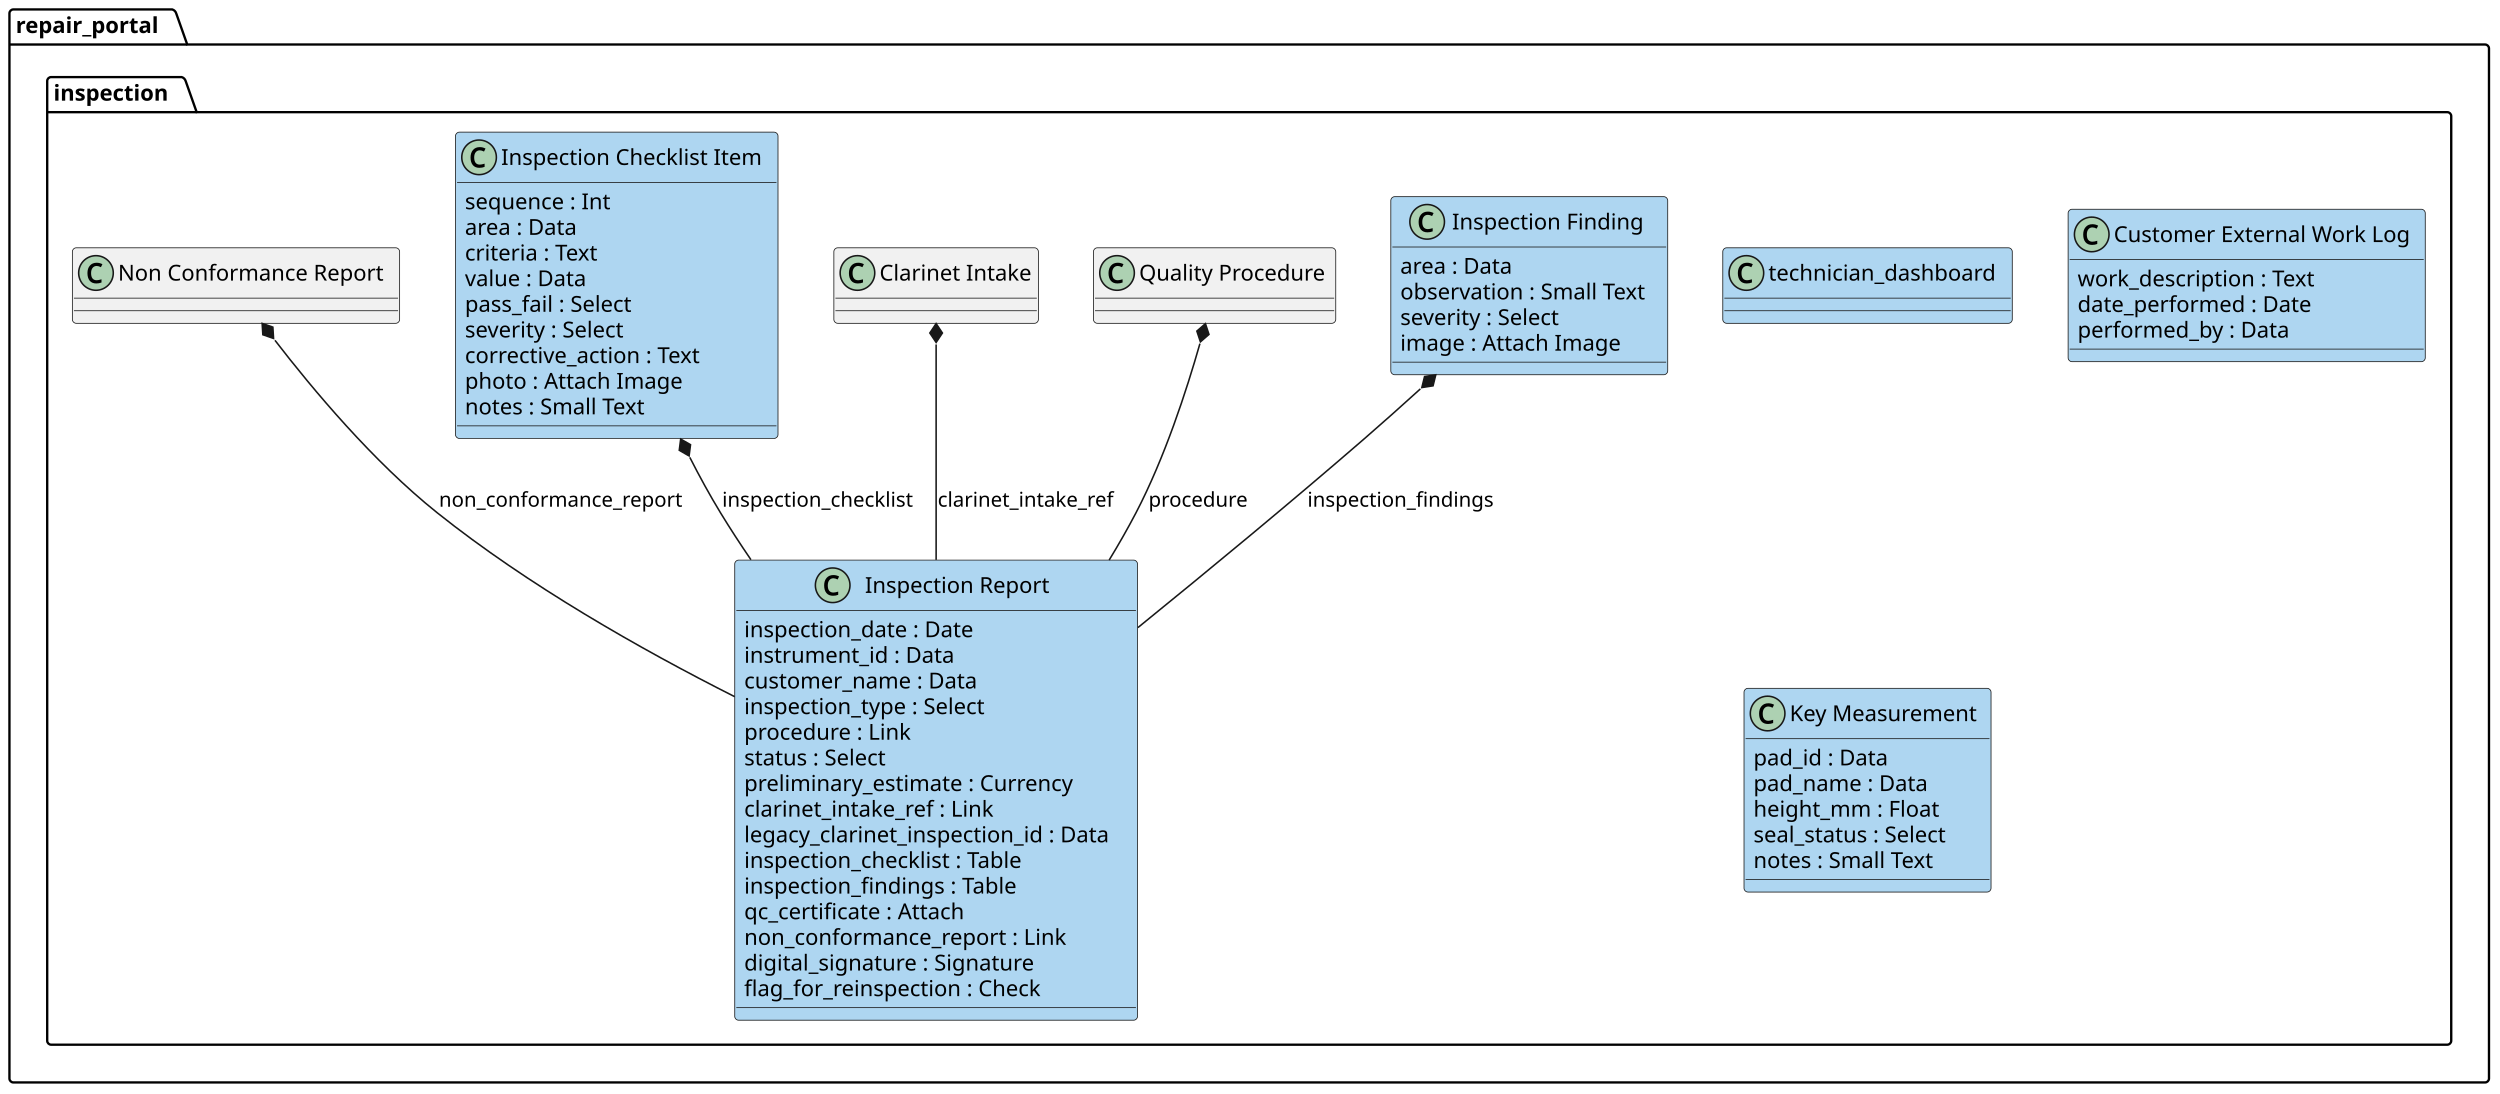
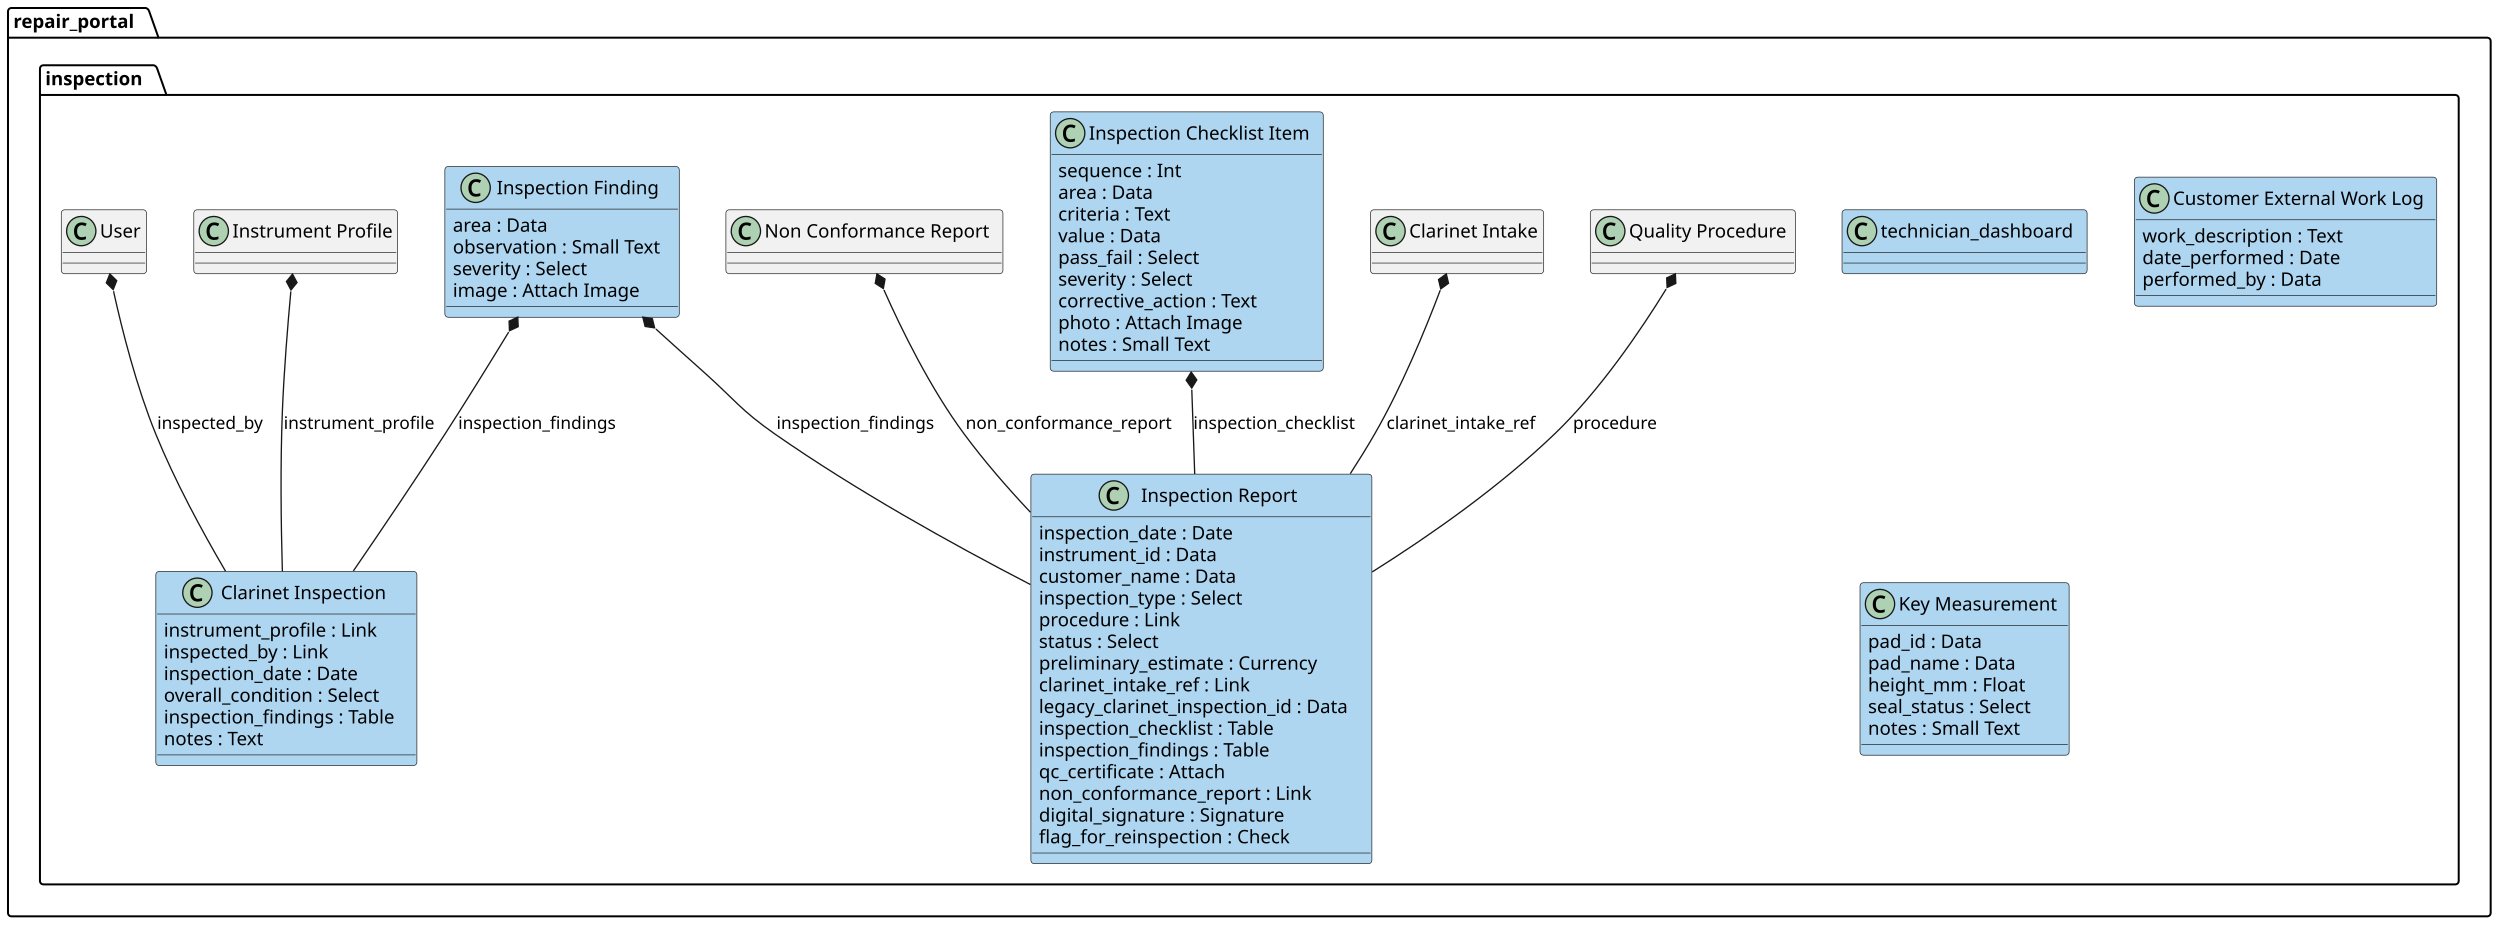
- <svg xmlns="http://www.w3.org/2000/svg" contentStyleType="text/css" height="695px" preserveAspectRatio="none" style="width:1589px;height:695px;background:#FFFFFF;" version="1.1" viewBox="0 0 1589 695" width="1589px" zoomAndPan="magnify">
+ <svg xmlns="http://www.w3.org/2000/svg" contentStyleType="text/css" height="695px" preserveAspectRatio="none" style="width:1877px;height:695px;background:#FFFFFF;" version="1.1" viewBox="0 0 1877 695" width="1877px" zoomAndPan="magnify">
  <defs />
  <g>
    <g id="cluster_repair_portal">
-       <path d="M8.5,6 L109.5,6 A3.75,3.75 0 0 1 112,8.5 L119,28.297 L1579.5,28.297 A2.5,2.5 0 0 1 1582,30.797 L1582,685.5 A2.5,2.5 0 0 1 1579.5,688 L8.5,688 A2.5,2.5 0 0 1 6,685.5 L6,8.5 A2.5,2.5 0 0 1 8.5,6 " fill="none" style="stroke:#000000;stroke-width:1.5;" />
+       <path d="M8.5,6 L109.5,6 A3.75,3.75 0 0 1 112,8.5 L119,28.297 L1867.5,28.297 A2.5,2.5 0 0 1 1870,30.797 L1870,685.5 A2.5,2.5 0 0 1 1867.5,688 L8.5,688 A2.5,2.5 0 0 1 6,685.5 L6,8.5 A2.5,2.5 0 0 1 8.5,6 " fill="none" style="stroke:#000000;stroke-width:1.5;" />
      <line style="stroke:#000000;stroke-width:1.5;" x1="6" x2="119" y1="28.297" y2="28.297" />
      <text fill="#000000" font-family="sans-serif" font-size="14" font-weight="bold" lengthAdjust="spacing" textLength="100" x="10" y="20.995">repair_portal</text>
    </g>
    <g id="cluster_inspection">
-       <path d="M32.5,49 L115.5,49 A3.75,3.75 0 0 1 118,51.5 L125,71.297 L1555.5,71.297 A2.5,2.5 0 0 1 1558,73.797 L1558,661.5 A2.5,2.5 0 0 1 1555.5,664 L32.5,664 A2.5,2.5 0 0 1 30,661.5 L30,51.5 A2.5,2.5 0 0 1 32.5,49 " fill="none" style="stroke:#000000;stroke-width:1.5;" />
+       <path d="M32.5,49 L115.5,49 A3.75,3.75 0 0 1 118,51.5 L125,71.297 L1843.5,71.297 A2.5,2.5 0 0 1 1846,73.797 L1846,661.5 A2.5,2.5 0 0 1 1843.5,664 L32.5,664 A2.5,2.5 0 0 1 30,661.5 L30,51.5 A2.5,2.5 0 0 1 32.5,49 " fill="none" style="stroke:#000000;stroke-width:1.5;" />
      <line style="stroke:#000000;stroke-width:1.5;" x1="30" x2="125" y1="71.297" y2="71.297" />
      <text fill="#000000" font-family="sans-serif" font-size="14" font-weight="bold" lengthAdjust="spacing" textLength="82" x="34" y="63.995">inspection</text>
    </g>
    <g id="elem_technician_dashboard">
-       <rect codeLine="2" fill="#AED6F1" height="48" id="technician_dashboard" rx="2.5" ry="2.5" style="stroke:#181818;stroke-width:0.5;" width="184" x="1095" y="157.5" />
-       <ellipse cx="1110" cy="173.5" fill="#ADD1B2" rx="11" ry="11" style="stroke:#181818;stroke-width:1.0;" />
-       <path d="M1113.516,177.531 L1113.516,179.562 Q1112.031,180.172 1110.203,180.172 Q1107.484,180.172 1106.031,178.438 Q1104.578,176.688 1104.578,173.578 Q1104.578,170.578 1106.156,168.797 Q1107.734,167 1110.453,167 Q1112.359,167 1114.094,167.922 L1113.141,169.828 Q1111.641,169.047 1110.453,169.047 Q1108.844,169.047 1107.859,170.266 Q1106.891,171.469 1106.891,173.594 Q1106.891,175.844 1107.797,176.984 Q1108.719,178.125 1110.453,178.125 Q1111.484,178.125 1113.516,177.531 Z " fill="#000000" />
-       <text fill="#000000" font-family="sans-serif" font-size="14" lengthAdjust="spacing" textLength="152" x="1124" y="178.347">technician_dashboard</text>
-       <line style="stroke:#181818;stroke-width:0.5;" x1="1096" x2="1278" y1="189.5" y2="189.5" />
-       <line style="stroke:#181818;stroke-width:0.5;" x1="1096" x2="1278" y1="197.5" y2="197.5" />
+       <rect codeLine="2" fill="#AED6F1" height="48" id="technician_dashboard" rx="2.5" ry="2.5" style="stroke:#181818;stroke-width:0.5;" width="184" x="1383" y="157.5" />
+       <ellipse cx="1398" cy="173.5" fill="#ADD1B2" rx="11" ry="11" style="stroke:#181818;stroke-width:1.0;" />
+       <path d="M1401.516,177.531 L1401.516,179.562 Q1400.031,180.172 1398.203,180.172 Q1395.484,180.172 1394.031,178.438 Q1392.578,176.688 1392.578,173.578 Q1392.578,170.578 1394.156,168.797 Q1395.734,167 1398.453,167 Q1400.359,167 1402.094,167.922 L1401.141,169.828 Q1399.641,169.047 1398.453,169.047 Q1396.844,169.047 1395.859,170.266 Q1394.891,171.469 1394.891,173.594 Q1394.891,175.844 1395.797,176.984 Q1396.719,178.125 1398.453,178.125 Q1399.484,178.125 1401.516,177.531 Z " fill="#000000" />
+       <text fill="#000000" font-family="sans-serif" font-size="14" lengthAdjust="spacing" textLength="152" x="1412" y="178.347">technician_dashboard</text>
+       <line style="stroke:#181818;stroke-width:0.5;" x1="1384" x2="1566" y1="189.5" y2="189.5" />
+       <line style="stroke:#181818;stroke-width:0.5;" x1="1384" x2="1566" y1="197.5" y2="197.5" />
    </g>
    <g id="elem_Inspection Finding">
-       <rect codeLine="4" fill="#AED6F1" height="113.188" id="Inspection Finding" rx="2.5" ry="2.5" style="stroke:#181818;stroke-width:0.5;" width="176" x="884" y="125" />
-       <ellipse cx="907.1" cy="141" fill="#ADD1B2" rx="11" ry="11" style="stroke:#181818;stroke-width:1.0;" />
-       <path d="M910.616,145.031 L910.616,147.062 Q909.131,147.672 907.303,147.672 Q904.584,147.672 903.131,145.938 Q901.678,144.188 901.678,141.078 Q901.678,138.078 903.256,136.297 Q904.834,134.5 907.553,134.5 Q909.459,134.5 911.194,135.422 L910.241,137.328 Q908.741,136.547 907.553,136.547 Q905.944,136.547 904.959,137.766 Q903.991,138.969 903.991,141.094 Q903.991,143.344 904.897,144.484 Q905.819,145.625 907.553,145.625 Q908.584,145.625 910.616,145.031 Z " fill="#000000" />
-       <text fill="#000000" font-family="sans-serif" font-size="14" lengthAdjust="spacing" textLength="126" x="922.9" y="145.847">Inspection Finding</text>
-       <line style="stroke:#181818;stroke-width:0.5;" x1="885" x2="1059" y1="157" y2="157" />
-       <text fill="#000000" font-family="sans-serif" font-size="14" lengthAdjust="spacing" textLength="75" x="890" y="173.995">area : Data</text>
-       <text fill="#000000" font-family="sans-serif" font-size="14" lengthAdjust="spacing" textLength="164" x="890" y="190.292">observation : Small Text</text>
-       <text fill="#000000" font-family="sans-serif" font-size="14" lengthAdjust="spacing" textLength="109" x="890" y="206.589">severity : Select</text>
-       <text fill="#000000" font-family="sans-serif" font-size="14" lengthAdjust="spacing" textLength="145" x="890" y="222.886">image : Attach Image</text>
-       <line style="stroke:#181818;stroke-width:0.5;" x1="885" x2="1059" y1="230.188" y2="230.188" />
+       <rect codeLine="4" fill="#AED6F1" height="113.188" id="Inspection Finding" rx="2.5" ry="2.5" style="stroke:#181818;stroke-width:0.5;" width="176" x="334" y="125" />
+       <ellipse cx="357.1" cy="141" fill="#ADD1B2" rx="11" ry="11" style="stroke:#181818;stroke-width:1.0;" />
+       <path d="M360.616,145.031 L360.616,147.062 Q359.131,147.672 357.303,147.672 Q354.584,147.672 353.131,145.938 Q351.678,144.188 351.678,141.078 Q351.678,138.078 353.256,136.297 Q354.834,134.5 357.553,134.5 Q359.459,134.5 361.194,135.422 L360.241,137.328 Q358.741,136.547 357.553,136.547 Q355.944,136.547 354.959,137.766 Q353.991,138.969 353.991,141.094 Q353.991,143.344 354.897,144.484 Q355.819,145.625 357.553,145.625 Q358.584,145.625 360.616,145.031 Z " fill="#000000" />
+       <text fill="#000000" font-family="sans-serif" font-size="14" lengthAdjust="spacing" textLength="126" x="372.9" y="145.847">Inspection Finding</text>
+       <line style="stroke:#181818;stroke-width:0.5;" x1="335" x2="509" y1="157" y2="157" />
+       <text fill="#000000" font-family="sans-serif" font-size="14" lengthAdjust="spacing" textLength="75" x="340" y="173.995">area : Data</text>
+       <text fill="#000000" font-family="sans-serif" font-size="14" lengthAdjust="spacing" textLength="164" x="340" y="190.292">observation : Small Text</text>
+       <text fill="#000000" font-family="sans-serif" font-size="14" lengthAdjust="spacing" textLength="109" x="340" y="206.589">severity : Select</text>
+       <text fill="#000000" font-family="sans-serif" font-size="14" lengthAdjust="spacing" textLength="145" x="340" y="222.886">image : Attach Image</text>
+       <line style="stroke:#181818;stroke-width:0.5;" x1="335" x2="509" y1="230.188" y2="230.188" />
    </g>
    <g id="elem_Quality Procedure">
-       <rect fill="#F1F1F1" height="48" id="Quality Procedure" rx="2.5" ry="2.5" style="stroke:#181818;stroke-width:0.5;" width="154" x="695" y="157.5" />
-       <ellipse cx="710" cy="173.5" fill="#ADD1B2" rx="11" ry="11" style="stroke:#181818;stroke-width:1.0;" />
-       <path d="M713.516,177.531 L713.516,179.562 Q712.031,180.172 710.203,180.172 Q707.484,180.172 706.031,178.438 Q704.578,176.688 704.578,173.578 Q704.578,170.578 706.156,168.797 Q707.734,167 710.453,167 Q712.359,167 714.094,167.922 L713.141,169.828 Q711.641,169.047 710.453,169.047 Q708.844,169.047 707.859,170.266 Q706.891,171.469 706.891,173.594 Q706.891,175.844 707.797,176.984 Q708.719,178.125 710.453,178.125 Q711.484,178.125 713.516,177.531 Z " fill="#000000" />
-       <text fill="#000000" font-family="sans-serif" font-size="14" lengthAdjust="spacing" textLength="122" x="724" y="178.347">Quality Procedure</text>
-       <line style="stroke:#181818;stroke-width:0.5;" x1="696" x2="848" y1="189.5" y2="189.5" />
-       <line style="stroke:#181818;stroke-width:0.5;" x1="696" x2="848" y1="197.5" y2="197.5" />
+       <rect fill="#F1F1F1" height="48" id="Quality Procedure" rx="2.5" ry="2.5" style="stroke:#181818;stroke-width:0.5;" width="154" x="1194" y="157.5" />
+       <ellipse cx="1209" cy="173.5" fill="#ADD1B2" rx="11" ry="11" style="stroke:#181818;stroke-width:1.0;" />
+       <path d="M1212.516,177.531 L1212.516,179.562 Q1211.031,180.172 1209.203,180.172 Q1206.484,180.172 1205.031,178.438 Q1203.578,176.688 1203.578,173.578 Q1203.578,170.578 1205.156,168.797 Q1206.734,167 1209.453,167 Q1211.359,167 1213.094,167.922 L1212.141,169.828 Q1210.641,169.047 1209.453,169.047 Q1207.844,169.047 1206.859,170.266 Q1205.891,171.469 1205.891,173.594 Q1205.891,175.844 1206.797,176.984 Q1207.719,178.125 1209.453,178.125 Q1210.484,178.125 1212.516,177.531 Z " fill="#000000" />
+       <text fill="#000000" font-family="sans-serif" font-size="14" lengthAdjust="spacing" textLength="122" x="1223" y="178.347">Quality Procedure</text>
+       <line style="stroke:#181818;stroke-width:0.5;" x1="1195" x2="1347" y1="189.5" y2="189.5" />
+       <line style="stroke:#181818;stroke-width:0.5;" x1="1195" x2="1347" y1="197.5" y2="197.5" />
    </g>
    <g id="elem_Inspection Report">
-       <rect codeLine="15" fill="#AED6F1" height="292.453" id="Inspection Report" rx="2.5" ry="2.5" style="stroke:#181818;stroke-width:0.5;" width="256" x="467" y="356" />
-       <ellipse cx="529.25" cy="372" fill="#ADD1B2" rx="11" ry="11" style="stroke:#181818;stroke-width:1.0;" />
-       <path d="M532.766,376.031 L532.766,378.062 Q531.281,378.672 529.453,378.672 Q526.734,378.672 525.281,376.938 Q523.828,375.188 523.828,372.078 Q523.828,369.078 525.406,367.297 Q526.984,365.5 529.703,365.5 Q531.609,365.5 533.344,366.422 L532.391,368.328 Q530.891,367.547 529.703,367.547 Q528.094,367.547 527.109,368.766 Q526.141,369.969 526.141,372.094 Q526.141,374.344 527.047,375.484 Q527.969,376.625 529.703,376.625 Q530.734,376.625 532.766,376.031 Z " fill="#000000" />
-       <text fill="#000000" font-family="sans-serif" font-size="14" lengthAdjust="spacing" textLength="123" x="549.75" y="376.847">Inspection Report</text>
-       <line style="stroke:#181818;stroke-width:0.5;" x1="468" x2="722" y1="388" y2="388" />
-       <text fill="#000000" font-family="sans-serif" font-size="14" lengthAdjust="spacing" textLength="156" x="473" y="404.995">inspection_date : Date</text>
-       <text fill="#000000" font-family="sans-serif" font-size="14" lengthAdjust="spacing" textLength="139" x="473" y="421.292">instrument_id : Data</text>
-       <text fill="#000000" font-family="sans-serif" font-size="14" lengthAdjust="spacing" textLength="157" x="473" y="437.589">customer_name : Data</text>
-       <text fill="#000000" font-family="sans-serif" font-size="14" lengthAdjust="spacing" textLength="165" x="473" y="453.886">inspection_type : Select</text>
-       <text fill="#000000" font-family="sans-serif" font-size="14" lengthAdjust="spacing" textLength="112" x="473" y="470.183">procedure : Link</text>
-       <text fill="#000000" font-family="sans-serif" font-size="14" lengthAdjust="spacing" textLength="99" x="473" y="486.479">status : Select</text>
-       <text fill="#000000" font-family="sans-serif" font-size="14" lengthAdjust="spacing" textLength="216" x="473" y="502.776">preliminary_estimate : Currency</text>
-       <text fill="#000000" font-family="sans-serif" font-size="14" lengthAdjust="spacing" textLength="164" x="473" y="519.073">clarinet_intake_ref : Link</text>
-       <text fill="#000000" font-family="sans-serif" font-size="14" lengthAdjust="spacing" textLength="244" x="473" y="535.37">legacy_clarinet_inspection_id : Data</text>
-       <text fill="#000000" font-family="sans-serif" font-size="14" lengthAdjust="spacing" textLength="191" x="473" y="551.667">inspection_checklist : Table</text>
-       <text fill="#000000" font-family="sans-serif" font-size="14" lengthAdjust="spacing" textLength="184" x="473" y="567.964">inspection_findings : Table</text>
-       <text fill="#000000" font-family="sans-serif" font-size="14" lengthAdjust="spacing" textLength="148" x="473" y="584.261">qc_certificate : Attach</text>
-       <text fill="#000000" font-family="sans-serif" font-size="14" lengthAdjust="spacing" textLength="214" x="473" y="600.558">non_conformance_report : Link</text>
-       <text fill="#000000" font-family="sans-serif" font-size="14" lengthAdjust="spacing" textLength="191" x="473" y="616.855">digital_signature : Signature</text>
-       <text fill="#000000" font-family="sans-serif" font-size="14" lengthAdjust="spacing" textLength="199" x="473" y="633.151">flag_for_reinspection : Check</text>
-       <line style="stroke:#181818;stroke-width:0.5;" x1="468" x2="722" y1="640.453" y2="640.453" />
+       <rect codeLine="15" fill="#AED6F1" height="292.453" id="Inspection Report" rx="2.5" ry="2.5" style="stroke:#181818;stroke-width:0.5;" width="256" x="774" y="356" />
+       <ellipse cx="836.25" cy="372" fill="#ADD1B2" rx="11" ry="11" style="stroke:#181818;stroke-width:1.0;" />
+       <path d="M839.766,376.031 L839.766,378.062 Q838.281,378.672 836.453,378.672 Q833.734,378.672 832.281,376.938 Q830.828,375.188 830.828,372.078 Q830.828,369.078 832.406,367.297 Q833.984,365.5 836.703,365.5 Q838.609,365.5 840.344,366.422 L839.391,368.328 Q837.891,367.547 836.703,367.547 Q835.094,367.547 834.109,368.766 Q833.141,369.969 833.141,372.094 Q833.141,374.344 834.047,375.484 Q834.969,376.625 836.703,376.625 Q837.734,376.625 839.766,376.031 Z " fill="#000000" />
+       <text fill="#000000" font-family="sans-serif" font-size="14" lengthAdjust="spacing" textLength="123" x="856.75" y="376.847">Inspection Report</text>
+       <line style="stroke:#181818;stroke-width:0.5;" x1="775" x2="1029" y1="388" y2="388" />
+       <text fill="#000000" font-family="sans-serif" font-size="14" lengthAdjust="spacing" textLength="156" x="780" y="404.995">inspection_date : Date</text>
+       <text fill="#000000" font-family="sans-serif" font-size="14" lengthAdjust="spacing" textLength="139" x="780" y="421.292">instrument_id : Data</text>
+       <text fill="#000000" font-family="sans-serif" font-size="14" lengthAdjust="spacing" textLength="157" x="780" y="437.589">customer_name : Data</text>
+       <text fill="#000000" font-family="sans-serif" font-size="14" lengthAdjust="spacing" textLength="165" x="780" y="453.886">inspection_type : Select</text>
+       <text fill="#000000" font-family="sans-serif" font-size="14" lengthAdjust="spacing" textLength="112" x="780" y="470.183">procedure : Link</text>
+       <text fill="#000000" font-family="sans-serif" font-size="14" lengthAdjust="spacing" textLength="99" x="780" y="486.479">status : Select</text>
+       <text fill="#000000" font-family="sans-serif" font-size="14" lengthAdjust="spacing" textLength="216" x="780" y="502.776">preliminary_estimate : Currency</text>
+       <text fill="#000000" font-family="sans-serif" font-size="14" lengthAdjust="spacing" textLength="164" x="780" y="519.073">clarinet_intake_ref : Link</text>
+       <text fill="#000000" font-family="sans-serif" font-size="14" lengthAdjust="spacing" textLength="244" x="780" y="535.37">legacy_clarinet_inspection_id : Data</text>
+       <text fill="#000000" font-family="sans-serif" font-size="14" lengthAdjust="spacing" textLength="191" x="780" y="551.667">inspection_checklist : Table</text>
+       <text fill="#000000" font-family="sans-serif" font-size="14" lengthAdjust="spacing" textLength="184" x="780" y="567.964">inspection_findings : Table</text>
+       <text fill="#000000" font-family="sans-serif" font-size="14" lengthAdjust="spacing" textLength="148" x="780" y="584.261">qc_certificate : Attach</text>
+       <text fill="#000000" font-family="sans-serif" font-size="14" lengthAdjust="spacing" textLength="214" x="780" y="600.558">non_conformance_report : Link</text>
+       <text fill="#000000" font-family="sans-serif" font-size="14" lengthAdjust="spacing" textLength="191" x="780" y="616.855">digital_signature : Signature</text>
+       <text fill="#000000" font-family="sans-serif" font-size="14" lengthAdjust="spacing" textLength="199" x="780" y="633.151">flag_for_reinspection : Check</text>
+       <line style="stroke:#181818;stroke-width:0.5;" x1="775" x2="1029" y1="640.453" y2="640.453" />
    </g>
    <g id="elem_Clarinet Intake">
-       <rect fill="#F1F1F1" height="48" id="Clarinet Intake" rx="2.5" ry="2.5" style="stroke:#181818;stroke-width:0.5;" width="130" x="530" y="157.5" />
-       <ellipse cx="545" cy="173.5" fill="#ADD1B2" rx="11" ry="11" style="stroke:#181818;stroke-width:1.0;" />
-       <path d="M548.516,177.531 L548.516,179.562 Q547.031,180.172 545.203,180.172 Q542.484,180.172 541.031,178.438 Q539.578,176.688 539.578,173.578 Q539.578,170.578 541.156,168.797 Q542.734,167 545.453,167 Q547.359,167 549.094,167.922 L548.141,169.828 Q546.641,169.047 545.453,169.047 Q543.844,169.047 542.859,170.266 Q541.891,171.469 541.891,173.594 Q541.891,175.844 542.797,176.984 Q543.719,178.125 545.453,178.125 Q546.484,178.125 548.516,177.531 Z " fill="#000000" />
-       <text fill="#000000" font-family="sans-serif" font-size="14" lengthAdjust="spacing" textLength="98" x="559" y="178.347">Clarinet Intake</text>
-       <line style="stroke:#181818;stroke-width:0.5;" x1="531" x2="659" y1="189.5" y2="189.5" />
-       <line style="stroke:#181818;stroke-width:0.5;" x1="531" x2="659" y1="197.5" y2="197.5" />
+       <rect fill="#F1F1F1" height="48" id="Clarinet Intake" rx="2.5" ry="2.5" style="stroke:#181818;stroke-width:0.5;" width="130" x="1029" y="157.5" />
+       <ellipse cx="1044" cy="173.5" fill="#ADD1B2" rx="11" ry="11" style="stroke:#181818;stroke-width:1.0;" />
+       <path d="M1047.516,177.531 L1047.516,179.562 Q1046.031,180.172 1044.203,180.172 Q1041.484,180.172 1040.031,178.438 Q1038.578,176.688 1038.578,173.578 Q1038.578,170.578 1040.156,168.797 Q1041.734,167 1044.453,167 Q1046.359,167 1048.094,167.922 L1047.141,169.828 Q1045.641,169.047 1044.453,169.047 Q1042.844,169.047 1041.859,170.266 Q1040.891,171.469 1040.891,173.594 Q1040.891,175.844 1041.797,176.984 Q1042.719,178.125 1044.453,178.125 Q1045.484,178.125 1047.516,177.531 Z " fill="#000000" />
+       <text fill="#000000" font-family="sans-serif" font-size="14" lengthAdjust="spacing" textLength="98" x="1058" y="178.347">Clarinet Intake</text>
+       <line style="stroke:#181818;stroke-width:0.5;" x1="1030" x2="1158" y1="189.5" y2="189.5" />
+       <line style="stroke:#181818;stroke-width:0.5;" x1="1030" x2="1158" y1="197.5" y2="197.5" />
    </g>
    <g id="elem_Inspection Checklist Item">
-       <rect codeLine="32" fill="#AED6F1" height="194.672" id="Inspection Checklist Item" rx="2.5" ry="2.5" style="stroke:#181818;stroke-width:0.5;" width="205" x="289.5" y="84" />
-       <ellipse cx="304.5" cy="100" fill="#ADD1B2" rx="11" ry="11" style="stroke:#181818;stroke-width:1.0;" />
-       <path d="M308.016,104.031 L308.016,106.062 Q306.531,106.672 304.703,106.672 Q301.984,106.672 300.531,104.938 Q299.078,103.188 299.078,100.078 Q299.078,97.078 300.656,95.297 Q302.234,93.5 304.953,93.5 Q306.859,93.5 308.594,94.422 L307.641,96.328 Q306.141,95.547 304.953,95.547 Q303.344,95.547 302.359,96.766 Q301.391,97.969 301.391,100.094 Q301.391,102.344 302.297,103.484 Q303.219,104.625 304.953,104.625 Q305.984,104.625 308.016,104.031 Z " fill="#000000" />
-       <text fill="#000000" font-family="sans-serif" font-size="14" lengthAdjust="spacing" textLength="173" x="318.5" y="104.847">Inspection Checklist Item</text>
-       <line style="stroke:#181818;stroke-width:0.5;" x1="290.5" x2="493.5" y1="116" y2="116" />
-       <text fill="#000000" font-family="sans-serif" font-size="14" lengthAdjust="spacing" textLength="100" x="295.5" y="132.995">sequence : Int</text>
-       <text fill="#000000" font-family="sans-serif" font-size="14" lengthAdjust="spacing" textLength="75" x="295.5" y="149.292">area : Data</text>
-       <text fill="#000000" font-family="sans-serif" font-size="14" lengthAdjust="spacing" textLength="89" x="295.5" y="165.589">criteria : Text</text>
-       <text fill="#000000" font-family="sans-serif" font-size="14" lengthAdjust="spacing" textLength="81" x="295.5" y="181.886">value : Data</text>
-       <text fill="#000000" font-family="sans-serif" font-size="14" lengthAdjust="spacing" textLength="114" x="295.5" y="198.183">pass_fail : Select</text>
-       <text fill="#000000" font-family="sans-serif" font-size="14" lengthAdjust="spacing" textLength="109" x="295.5" y="214.48">severity : Select</text>
-       <text fill="#000000" font-family="sans-serif" font-size="14" lengthAdjust="spacing" textLength="160" x="295.5" y="230.776">corrective_action : Text</text>
-       <text fill="#000000" font-family="sans-serif" font-size="14" lengthAdjust="spacing" textLength="144" x="295.5" y="247.073">photo : Attach Image</text>
-       <text fill="#000000" font-family="sans-serif" font-size="14" lengthAdjust="spacing" textLength="123" x="295.5" y="263.37">notes : Small Text</text>
-       <line style="stroke:#181818;stroke-width:0.5;" x1="290.5" x2="493.5" y1="270.672" y2="270.672" />
+       <rect codeLine="43" fill="#AED6F1" height="194.672" id="Inspection Checklist Item" rx="2.5" ry="2.5" style="stroke:#181818;stroke-width:0.5;" width="205" x="788.5" y="84" />
+       <ellipse cx="803.5" cy="100" fill="#ADD1B2" rx="11" ry="11" style="stroke:#181818;stroke-width:1.0;" />
+       <path d="M807.016,104.031 L807.016,106.062 Q805.531,106.672 803.703,106.672 Q800.984,106.672 799.531,104.938 Q798.078,103.188 798.078,100.078 Q798.078,97.078 799.656,95.297 Q801.234,93.5 803.953,93.5 Q805.859,93.5 807.594,94.422 L806.641,96.328 Q805.141,95.547 803.953,95.547 Q802.344,95.547 801.359,96.766 Q800.391,97.969 800.391,100.094 Q800.391,102.344 801.297,103.484 Q802.219,104.625 803.953,104.625 Q804.984,104.625 807.016,104.031 Z " fill="#000000" />
+       <text fill="#000000" font-family="sans-serif" font-size="14" lengthAdjust="spacing" textLength="173" x="817.5" y="104.847">Inspection Checklist Item</text>
+       <line style="stroke:#181818;stroke-width:0.5;" x1="789.5" x2="992.5" y1="116" y2="116" />
+       <text fill="#000000" font-family="sans-serif" font-size="14" lengthAdjust="spacing" textLength="100" x="794.5" y="132.995">sequence : Int</text>
+       <text fill="#000000" font-family="sans-serif" font-size="14" lengthAdjust="spacing" textLength="75" x="794.5" y="149.292">area : Data</text>
+       <text fill="#000000" font-family="sans-serif" font-size="14" lengthAdjust="spacing" textLength="89" x="794.5" y="165.589">criteria : Text</text>
+       <text fill="#000000" font-family="sans-serif" font-size="14" lengthAdjust="spacing" textLength="81" x="794.5" y="181.886">value : Data</text>
+       <text fill="#000000" font-family="sans-serif" font-size="14" lengthAdjust="spacing" textLength="114" x="794.5" y="198.183">pass_fail : Select</text>
+       <text fill="#000000" font-family="sans-serif" font-size="14" lengthAdjust="spacing" textLength="109" x="794.5" y="214.48">severity : Select</text>
+       <text fill="#000000" font-family="sans-serif" font-size="14" lengthAdjust="spacing" textLength="160" x="794.5" y="230.776">corrective_action : Text</text>
+       <text fill="#000000" font-family="sans-serif" font-size="14" lengthAdjust="spacing" textLength="144" x="794.5" y="247.073">photo : Attach Image</text>
+       <text fill="#000000" font-family="sans-serif" font-size="14" lengthAdjust="spacing" textLength="123" x="794.5" y="263.37">notes : Small Text</text>
+       <line style="stroke:#181818;stroke-width:0.5;" x1="789.5" x2="992.5" y1="270.672" y2="270.672" />
    </g>
    <g id="elem_Non Conformance Report">
-       <rect fill="#F1F1F1" height="48" id="Non Conformance Report" rx="2.5" ry="2.5" style="stroke:#181818;stroke-width:0.5;" width="208" x="46" y="157.5" />
+       <rect fill="#F1F1F1" height="48" id="Non Conformance Report" rx="2.5" ry="2.5" style="stroke:#181818;stroke-width:0.5;" width="208" x="545" y="157.5" />
+       <ellipse cx="560" cy="173.5" fill="#ADD1B2" rx="11" ry="11" style="stroke:#181818;stroke-width:1.0;" />
+       <path d="M563.516,177.531 L563.516,179.562 Q562.031,180.172 560.203,180.172 Q557.484,180.172 556.031,178.438 Q554.578,176.688 554.578,173.578 Q554.578,170.578 556.156,168.797 Q557.734,167 560.453,167 Q562.359,167 564.094,167.922 L563.141,169.828 Q561.641,169.047 560.453,169.047 Q558.844,169.047 557.859,170.266 Q556.891,171.469 556.891,173.594 Q556.891,175.844 557.797,176.984 Q558.719,178.125 560.453,178.125 Q561.484,178.125 563.516,177.531 Z " fill="#000000" />
+       <text fill="#000000" font-family="sans-serif" font-size="14" lengthAdjust="spacing" textLength="176" x="574" y="178.347">Non Conformance Report</text>
+       <line style="stroke:#181818;stroke-width:0.5;" x1="546" x2="752" y1="189.5" y2="189.5" />
+       <line style="stroke:#181818;stroke-width:0.5;" x1="546" x2="752" y1="197.5" y2="197.5" />
+     </g>
+     <g id="elem_Instrument Profile">
+       <rect fill="#F1F1F1" height="48" id="Instrument Profile" rx="2.5" ry="2.5" style="stroke:#181818;stroke-width:0.5;" width="153" x="145.5" y="157.5" />
+       <ellipse cx="160.5" cy="173.5" fill="#ADD1B2" rx="11" ry="11" style="stroke:#181818;stroke-width:1.0;" />
+       <path d="M164.016,177.531 L164.016,179.562 Q162.531,180.172 160.703,180.172 Q157.984,180.172 156.531,178.438 Q155.078,176.688 155.078,173.578 Q155.078,170.578 156.656,168.797 Q158.234,167 160.953,167 Q162.859,167 164.594,167.922 L163.641,169.828 Q162.141,169.047 160.953,169.047 Q159.344,169.047 158.359,170.266 Q157.391,171.469 157.391,173.594 Q157.391,175.844 158.297,176.984 Q159.219,178.125 160.953,178.125 Q161.984,178.125 164.016,177.531 Z " fill="#000000" />
+       <text fill="#000000" font-family="sans-serif" font-size="14" lengthAdjust="spacing" textLength="121" x="174.5" y="178.347">Instrument Profile</text>
+       <line style="stroke:#181818;stroke-width:0.5;" x1="146.5" x2="297.5" y1="189.5" y2="189.5" />
+       <line style="stroke:#181818;stroke-width:0.5;" x1="146.5" x2="297.5" y1="197.5" y2="197.5" />
+     </g>
+     <g id="elem_Clarinet Inspection">
+       <rect codeLine="35" fill="#AED6F1" height="145.781" id="Clarinet Inspection" rx="2.5" ry="2.5" style="stroke:#181818;stroke-width:0.5;" width="196" x="117" y="429" />
+       <ellipse cx="148.2" cy="445" fill="#ADD1B2" rx="11" ry="11" style="stroke:#181818;stroke-width:1.0;" />
+       <path d="M151.716,449.031 L151.716,451.062 Q150.231,451.672 148.403,451.672 Q145.684,451.672 144.231,449.938 Q142.778,448.188 142.778,445.078 Q142.778,442.078 144.356,440.297 Q145.934,438.5 148.653,438.5 Q150.559,438.5 152.294,439.422 L151.341,441.328 Q149.841,440.547 148.653,440.547 Q147.044,440.547 146.059,441.766 Q145.091,442.969 145.091,445.094 Q145.091,447.344 145.997,448.484 Q146.919,449.625 148.653,449.625 Q149.684,449.625 151.716,449.031 Z " fill="#000000" />
+       <text fill="#000000" font-family="sans-serif" font-size="14" lengthAdjust="spacing" textLength="128" x="165.8" y="449.847">Clarinet Inspection</text>
+       <line style="stroke:#181818;stroke-width:0.5;" x1="118" x2="312" y1="461" y2="461" />
+       <text fill="#000000" font-family="sans-serif" font-size="14" lengthAdjust="spacing" textLength="164" x="123" y="477.995">instrument_profile : Link</text>
+       <text fill="#000000" font-family="sans-serif" font-size="14" lengthAdjust="spacing" textLength="132" x="123" y="494.292">inspected_by : Link</text>
+       <text fill="#000000" font-family="sans-serif" font-size="14" lengthAdjust="spacing" textLength="156" x="123" y="510.589">inspection_date : Date</text>
+       <text fill="#000000" font-family="sans-serif" font-size="14" lengthAdjust="spacing" textLength="171" x="123" y="526.886">overall_condition : Select</text>
+       <text fill="#000000" font-family="sans-serif" font-size="14" lengthAdjust="spacing" textLength="184" x="123" y="543.183">inspection_findings : Table</text>
+       <text fill="#000000" font-family="sans-serif" font-size="14" lengthAdjust="spacing" textLength="83" x="123" y="559.48">notes : Text</text>
+       <line style="stroke:#181818;stroke-width:0.5;" x1="118" x2="312" y1="566.781" y2="566.781" />
+     </g>
+     <g id="elem_User">
+       <rect fill="#F1F1F1" height="48" id="User" rx="2.5" ry="2.5" style="stroke:#181818;stroke-width:0.5;" width="64" x="46" y="157.5" />
      <ellipse cx="61" cy="173.5" fill="#ADD1B2" rx="11" ry="11" style="stroke:#181818;stroke-width:1.0;" />
      <path d="M64.516,177.531 L64.516,179.562 Q63.031,180.172 61.203,180.172 Q58.484,180.172 57.031,178.438 Q55.578,176.688 55.578,173.578 Q55.578,170.578 57.156,168.797 Q58.734,167 61.453,167 Q63.359,167 65.094,167.922 L64.141,169.828 Q62.641,169.047 61.453,169.047 Q59.844,169.047 58.859,170.266 Q57.891,171.469 57.891,173.594 Q57.891,175.844 58.797,176.984 Q59.719,178.125 61.453,178.125 Q62.484,178.125 64.516,177.531 Z " fill="#000000" />
-       <text fill="#000000" font-family="sans-serif" font-size="14" lengthAdjust="spacing" textLength="176" x="75" y="178.347">Non Conformance Report</text>
-       <line style="stroke:#181818;stroke-width:0.5;" x1="47" x2="253" y1="189.5" y2="189.5" />
-       <line style="stroke:#181818;stroke-width:0.5;" x1="47" x2="253" y1="197.5" y2="197.5" />
+       <text fill="#000000" font-family="sans-serif" font-size="14" lengthAdjust="spacing" textLength="32" x="75" y="178.347">User</text>
+       <line style="stroke:#181818;stroke-width:0.5;" x1="47" x2="109" y1="189.5" y2="189.5" />
+       <line style="stroke:#181818;stroke-width:0.5;" x1="47" x2="109" y1="197.5" y2="197.5" />
    </g>
    <g id="elem_Customer External Work Log">
-       <rect codeLine="43" fill="#AED6F1" height="96.891" id="Customer External Work Log" rx="2.5" ry="2.5" style="stroke:#181818;stroke-width:0.5;" width="227" x="1314.5" y="133" />
-       <ellipse cx="1329.5" cy="149" fill="#ADD1B2" rx="11" ry="11" style="stroke:#181818;stroke-width:1.0;" />
-       <path d="M1333.016,153.031 L1333.016,155.062 Q1331.531,155.672 1329.703,155.672 Q1326.984,155.672 1325.531,153.938 Q1324.078,152.188 1324.078,149.078 Q1324.078,146.078 1325.656,144.297 Q1327.234,142.5 1329.953,142.5 Q1331.859,142.5 1333.594,143.422 L1332.641,145.328 Q1331.141,144.547 1329.953,144.547 Q1328.344,144.547 1327.359,145.766 Q1326.391,146.969 1326.391,149.094 Q1326.391,151.344 1327.297,152.484 Q1328.219,153.625 1329.953,153.625 Q1330.984,153.625 1333.016,153.031 Z " fill="#000000" />
-       <text fill="#000000" font-family="sans-serif" font-size="14" lengthAdjust="spacing" textLength="195" x="1343.5" y="153.847">Customer External Work Log</text>
-       <line style="stroke:#181818;stroke-width:0.5;" x1="1315.5" x2="1540.5" y1="165" y2="165" />
-       <text fill="#000000" font-family="sans-serif" font-size="14" lengthAdjust="spacing" textLength="160" x="1320.5" y="181.995">work_description : Text</text>
-       <text fill="#000000" font-family="sans-serif" font-size="14" lengthAdjust="spacing" textLength="156" x="1320.5" y="198.292">date_performed : Date</text>
-       <text fill="#000000" font-family="sans-serif" font-size="14" lengthAdjust="spacing" textLength="140" x="1320.5" y="214.589">performed_by : Data</text>
-       <line style="stroke:#181818;stroke-width:0.5;" x1="1315.5" x2="1540.5" y1="221.891" y2="221.891" />
+       <rect codeLine="54" fill="#AED6F1" height="96.891" id="Customer External Work Log" rx="2.5" ry="2.5" style="stroke:#181818;stroke-width:0.5;" width="227" x="1602.5" y="133" />
+       <ellipse cx="1617.5" cy="149" fill="#ADD1B2" rx="11" ry="11" style="stroke:#181818;stroke-width:1.0;" />
+       <path d="M1621.016,153.031 L1621.016,155.062 Q1619.531,155.672 1617.703,155.672 Q1614.984,155.672 1613.531,153.938 Q1612.078,152.188 1612.078,149.078 Q1612.078,146.078 1613.656,144.297 Q1615.234,142.5 1617.953,142.5 Q1619.859,142.5 1621.594,143.422 L1620.641,145.328 Q1619.141,144.547 1617.953,144.547 Q1616.344,144.547 1615.359,145.766 Q1614.391,146.969 1614.391,149.094 Q1614.391,151.344 1615.297,152.484 Q1616.219,153.625 1617.953,153.625 Q1618.984,153.625 1621.016,153.031 Z " fill="#000000" />
+       <text fill="#000000" font-family="sans-serif" font-size="14" lengthAdjust="spacing" textLength="195" x="1631.5" y="153.847">Customer External Work Log</text>
+       <line style="stroke:#181818;stroke-width:0.5;" x1="1603.5" x2="1828.5" y1="165" y2="165" />
+       <text fill="#000000" font-family="sans-serif" font-size="14" lengthAdjust="spacing" textLength="160" x="1608.5" y="181.995">work_description : Text</text>
+       <text fill="#000000" font-family="sans-serif" font-size="14" lengthAdjust="spacing" textLength="156" x="1608.5" y="198.292">date_performed : Date</text>
+       <text fill="#000000" font-family="sans-serif" font-size="14" lengthAdjust="spacing" textLength="140" x="1608.5" y="214.589">performed_by : Data</text>
+       <line style="stroke:#181818;stroke-width:0.5;" x1="1603.5" x2="1828.5" y1="221.891" y2="221.891" />
    </g>
    <g id="elem_Key Measurement">
-       <rect codeLine="48" fill="#AED6F1" height="129.484" id="Key Measurement" rx="2.5" ry="2.5" style="stroke:#181818;stroke-width:0.5;" width="157" x="1108.5" y="437.5" />
-       <ellipse cx="1123.5" cy="453.5" fill="#ADD1B2" rx="11" ry="11" style="stroke:#181818;stroke-width:1.0;" />
-       <path d="M1127.016,457.531 L1127.016,459.562 Q1125.531,460.172 1123.703,460.172 Q1120.984,460.172 1119.531,458.438 Q1118.078,456.688 1118.078,453.578 Q1118.078,450.578 1119.656,448.797 Q1121.234,447 1123.953,447 Q1125.859,447 1127.594,447.922 L1126.641,449.828 Q1125.141,449.047 1123.953,449.047 Q1122.344,449.047 1121.359,450.266 Q1120.391,451.469 1120.391,453.594 Q1120.391,455.844 1121.297,456.984 Q1122.219,458.125 1123.953,458.125 Q1124.984,458.125 1127.016,457.531 Z " fill="#000000" />
-       <text fill="#000000" font-family="sans-serif" font-size="14" lengthAdjust="spacing" textLength="125" x="1137.5" y="458.347">Key Measurement</text>
-       <line style="stroke:#181818;stroke-width:0.5;" x1="1109.5" x2="1264.5" y1="469.5" y2="469.5" />
-       <text fill="#000000" font-family="sans-serif" font-size="14" lengthAdjust="spacing" textLength="90" x="1114.5" y="486.495">pad_id : Data</text>
-       <text fill="#000000" font-family="sans-serif" font-size="14" lengthAdjust="spacing" textLength="117" x="1114.5" y="502.792">pad_name : Data</text>
-       <text fill="#000000" font-family="sans-serif" font-size="14" lengthAdjust="spacing" textLength="123" x="1114.5" y="519.089">height_mm : Float</text>
-       <text fill="#000000" font-family="sans-serif" font-size="14" lengthAdjust="spacing" textLength="134" x="1114.5" y="535.386">seal_status : Select</text>
-       <text fill="#000000" font-family="sans-serif" font-size="14" lengthAdjust="spacing" textLength="123" x="1114.5" y="551.683">notes : Small Text</text>
-       <line style="stroke:#181818;stroke-width:0.5;" x1="1109.5" x2="1264.5" y1="558.984" y2="558.984" />
+       <rect codeLine="59" fill="#AED6F1" height="129.484" id="Key Measurement" rx="2.5" ry="2.5" style="stroke:#181818;stroke-width:0.5;" width="157" x="1396.5" y="437.5" />
+       <ellipse cx="1411.5" cy="453.5" fill="#ADD1B2" rx="11" ry="11" style="stroke:#181818;stroke-width:1.0;" />
+       <path d="M1415.016,457.531 L1415.016,459.562 Q1413.531,460.172 1411.703,460.172 Q1408.984,460.172 1407.531,458.438 Q1406.078,456.688 1406.078,453.578 Q1406.078,450.578 1407.656,448.797 Q1409.234,447 1411.953,447 Q1413.859,447 1415.594,447.922 L1414.641,449.828 Q1413.141,449.047 1411.953,449.047 Q1410.344,449.047 1409.359,450.266 Q1408.391,451.469 1408.391,453.594 Q1408.391,455.844 1409.297,456.984 Q1410.219,458.125 1411.953,458.125 Q1412.984,458.125 1415.016,457.531 Z " fill="#000000" />
+       <text fill="#000000" font-family="sans-serif" font-size="14" lengthAdjust="spacing" textLength="125" x="1425.5" y="458.347">Key Measurement</text>
+       <line style="stroke:#181818;stroke-width:0.5;" x1="1397.5" x2="1552.5" y1="469.5" y2="469.5" />
+       <text fill="#000000" font-family="sans-serif" font-size="14" lengthAdjust="spacing" textLength="90" x="1402.5" y="486.495">pad_id : Data</text>
+       <text fill="#000000" font-family="sans-serif" font-size="14" lengthAdjust="spacing" textLength="117" x="1402.5" y="502.792">pad_name : Data</text>
+       <text fill="#000000" font-family="sans-serif" font-size="14" lengthAdjust="spacing" textLength="123" x="1402.5" y="519.089">height_mm : Float</text>
+       <text fill="#000000" font-family="sans-serif" font-size="14" lengthAdjust="spacing" textLength="134" x="1402.5" y="535.386">seal_status : Select</text>
+       <text fill="#000000" font-family="sans-serif" font-size="14" lengthAdjust="spacing" textLength="123" x="1402.5" y="551.683">notes : Small Text</text>
+       <line style="stroke:#181818;stroke-width:0.5;" x1="1397.5" x2="1552.5" y1="558.984" y2="558.984" />
    </g>
    <g id="link_Quality Procedure_Inspection Report">
-       <path codeLine="10" d="M762.67,218.4 C754.19,248.17 740.22,291.12 722,326 C716.78,335.98 711.05,346.03 704.98,355.98 " fill="none" id="Quality Procedure-backto-Inspection Report" style="stroke:#181818;stroke-width:1.0;" />
-       <polygon fill="#181818" points="766.17,205.72,760.718,210.44,762.978,217.288,768.43,212.568,766.17,205.72" style="stroke:#181818;stroke-width:1.0;" />
-       <text fill="#000000" font-family="sans-serif" font-size="13" lengthAdjust="spacing" textLength="65" x="730" y="322.067">procedure</text>
+       <path codeLine="10" d="M1250.94,217.05 C1231.93,247.93 1201.24,293.22 1167,326 C1126.38,364.89 1076.06,400.57 1030.22,429.43 " fill="none" id="Quality Procedure-backto-Inspection Report" style="stroke:#181818;stroke-width:1.0;" />
+       <polygon fill="#181818" points="1257.88,205.58,1251.353,208.645,1251.671,215.849,1258.199,212.784,1257.88,205.58" style="stroke:#181818;stroke-width:1.0;" />
+       <text fill="#000000" font-family="sans-serif" font-size="13" lengthAdjust="spacing" textLength="65" x="1181" y="322.067">procedure</text>
    </g>
    <g id="link_Clarinet Intake_Inspection Report">
-       <path codeLine="11" d="M595,218.93 C595,252.7 595,305.23 595,355.84 " fill="none" id="Clarinet Intake-backto-Inspection Report" style="stroke:#181818;stroke-width:1.0;" />
-       <polygon fill="#181818" points="595,205.66,591,211.66,595,217.66,599,211.66,595,205.66" style="stroke:#181818;stroke-width:1.0;" />
-       <text fill="#000000" font-family="sans-serif" font-size="13" lengthAdjust="spacing" textLength="117" x="596" y="322.067">clarinet_intake_ref</text>
+       <path codeLine="11" d="M1081.34,217.9 C1070.09,247.63 1052.32,290.78 1032,326 C1026.33,335.83 1020.19,345.77 1013.79,355.64 " fill="none" id="Clarinet Intake-backto-Inspection Report" style="stroke:#181818;stroke-width:1.0;" />
+       <polygon fill="#181818" points="1085.89,205.65,1080.05,209.881,1081.71,216.898,1087.549,212.668,1085.89,205.65" style="stroke:#181818;stroke-width:1.0;" />
+       <text fill="#000000" font-family="sans-serif" font-size="13" lengthAdjust="spacing" textLength="117" x="1041" y="322.067">clarinet_intake_ref</text>
    </g>
    <g id="link_Inspection Checklist Item_Inspection Report">
-       <path codeLine="12" d="M438.44,290.7 C444.61,302.82 451.18,314.82 458,326 C464.03,335.88 470.52,345.85 477.29,355.75 " fill="none" id="Inspection Checklist Item-backto-Inspection Report" style="stroke:#181818;stroke-width:1.0;" />
-       <polygon fill="#181818" points="432.64,279.06,431.735,286.214,437.991,289.801,438.896,282.647,432.64,279.06" style="stroke:#181818;stroke-width:1.0;" />
-       <text fill="#000000" font-family="sans-serif" font-size="13" lengthAdjust="spacing" textLength="127" x="459" y="322.067">inspection_checklist</text>
+       <path codeLine="12" d="M894.8,292.58 C895.51,313 896.25,334.61 896.99,355.88 " fill="none" id="Inspection Checklist Item-backto-Inspection Report" style="stroke:#181818;stroke-width:1.0;" />
+       <polygon fill="#181818" points="894.35,279.36,890.564,285.497,894.772,291.353,898.559,285.216,894.35,279.36" style="stroke:#181818;stroke-width:1.0;" />
+       <text fill="#000000" font-family="sans-serif" font-size="13" lengthAdjust="spacing" textLength="127" x="896" y="322.067">inspection_checklist</text>
    </g>
    <g id="link_Inspection Finding_Inspection Report">
-       <path codeLine="13" d="M902.77,247.19 C890.94,257.93 878.7,268.87 867,279 C820.81,319.01 769.09,361.73 723.25,398.9 " fill="none" id="Inspection Finding-backto-Inspection Report" style="stroke:#181818;stroke-width:1.0;" />
-       <polygon fill="#181818" points="912.58,238.23,905.452,239.324,903.721,246.324,910.849,245.23,912.58,238.23" style="stroke:#181818;stroke-width:1.0;" />
-       <text fill="#000000" font-family="sans-serif" font-size="13" lengthAdjust="spacing" textLength="121" x="831" y="322.067">inspection_findings</text>
+       <path codeLine="13" d="M492.44,247.03 C504.27,257.75 516.45,268.72 528,279 C551.77,300.16 555.89,307.82 582,326 C642.28,367.98 713.63,407.84 773.65,438.89 " fill="none" id="Inspection Finding-backto-Inspection Report" style="stroke:#181818;stroke-width:1.0;" />
+       <polygon fill="#181818" points="482.61,238.1,484.363,245.095,491.494,246.167,489.741,239.172,482.61,238.1" style="stroke:#181818;stroke-width:1.0;" />
+       <text fill="#000000" font-family="sans-serif" font-size="13" lengthAdjust="spacing" textLength="121" x="583" y="322.067">inspection_findings</text>
    </g>
    <g id="link_Non Conformance Report_Inspection Report">
-       <path codeLine="14" d="M174.76,216.3 C198.73,247.42 237.33,293.55 278,326 C335.49,371.87 406.65,412.37 466.97,442.82 " fill="none" id="Non Conformance Report-backto-Inspection Report" style="stroke:#181818;stroke-width:1.0;" />
-       <polygon fill="#181818" points="166.62,205.56,167.06,212.758,173.873,215.12,173.433,207.923,166.62,205.56" style="stroke:#181818;stroke-width:1.0;" />
-       <text fill="#000000" font-family="sans-serif" font-size="13" lengthAdjust="spacing" textLength="161" x="279" y="322.067">non_conformance_report</text>
+       <path codeLine="14" d="M663.65,217.68 C677.07,247.88 698.66,291.81 724,326 C738.84,346.02 755.99,365.88 773.67,384.63 " fill="none" id="Non Conformance Report-backto-Inspection Report" style="stroke:#181818;stroke-width:1.0;" />
+       <polygon fill="#181818" points="658.41,205.65,657.144,212.749,663.21,216.648,664.476,209.549,658.41,205.65" style="stroke:#181818;stroke-width:1.0;" />
+       <text fill="#000000" font-family="sans-serif" font-size="13" lengthAdjust="spacing" textLength="161" x="725" y="322.067">non_conformance_report</text>
+     </g>
+     <g id="link_Instrument Profile_Clarinet Inspection">
+       <path codeLine="32" d="M218.37,218.78 C216.03,244.05 213.2,278.54 212,309 C210.44,348.64 210.97,392.92 212,428.95 " fill="none" id="Instrument Profile-backto-Clarinet Inspection" style="stroke:#181818;stroke-width:1.0;" />
+       <polygon fill="#181818" points="219.61,205.78,215.055,211.37,218.463,217.725,223.018,212.135,219.61,205.78" style="stroke:#181818;stroke-width:1.0;" />
+       <text fill="#000000" font-family="sans-serif" font-size="13" lengthAdjust="spacing" textLength="116" x="213" y="322.067">instrument_profile</text>
+     </g>
+     <g id="link_User_Clarinet Inspection">
+       <path codeLine="33" d="M85.24,218.65 C91.76,248.16 102.54,290.62 117,326 C131.36,361.14 151.25,398.08 169.37,428.92 " fill="none" id="User-backto-Clarinet Inspection" style="stroke:#181818;stroke-width:1.0;" />
+       <polygon fill="#181818" points="82.47,205.69,79.811,212.393,84.975,217.426,87.635,210.723,82.47,205.69" style="stroke:#181818;stroke-width:1.0;" />
+       <text fill="#000000" font-family="sans-serif" font-size="13" lengthAdjust="spacing" textLength="84" x="118" y="322.067">inspected_by</text>
+     </g>
+     <g id="link_Inspection Finding_Clarinet Inspection">
+       <path codeLine="34" d="M381.9,249.35 C367.1,273.64 350.02,301.21 334,326 C311.97,360.1 286.78,397.37 265.27,428.71 " fill="none" id="Inspection Finding-backto-Clarinet Inspection" style="stroke:#181818;stroke-width:1.0;" />
+       <polygon fill="#181818" points="388.75,238.08,382.215,241.129,382.516,248.334,389.051,245.285,388.75,238.08" style="stroke:#181818;stroke-width:1.0;" />
+       <text fill="#000000" font-family="sans-serif" font-size="13" lengthAdjust="spacing" textLength="121" x="344" y="322.067">inspection_findings</text>
    </g>
  </g>
</svg>
